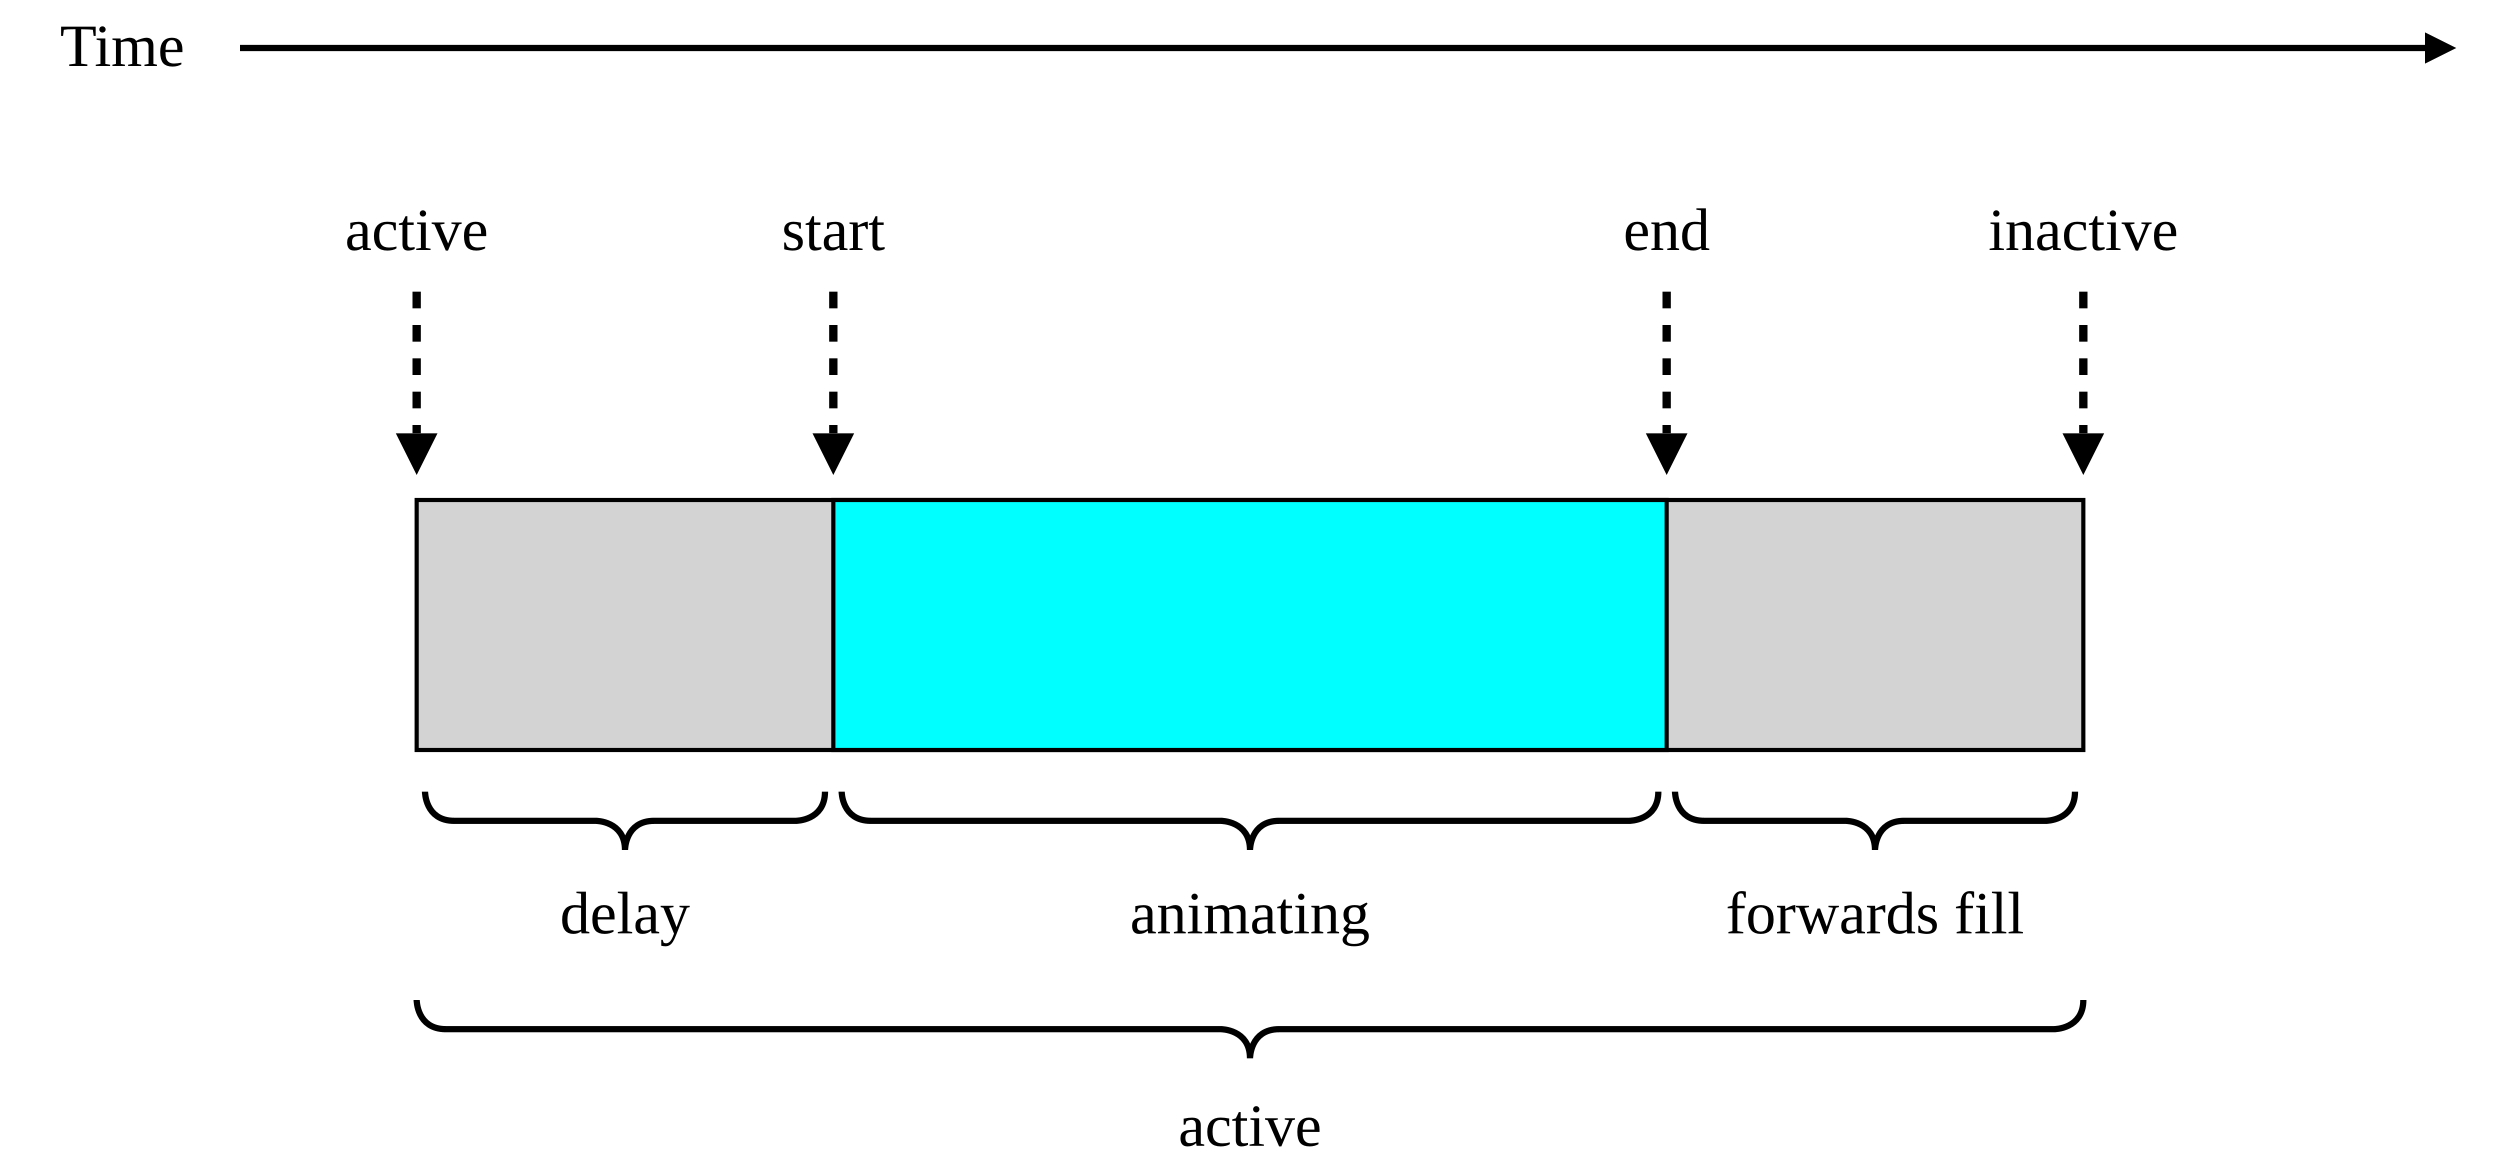
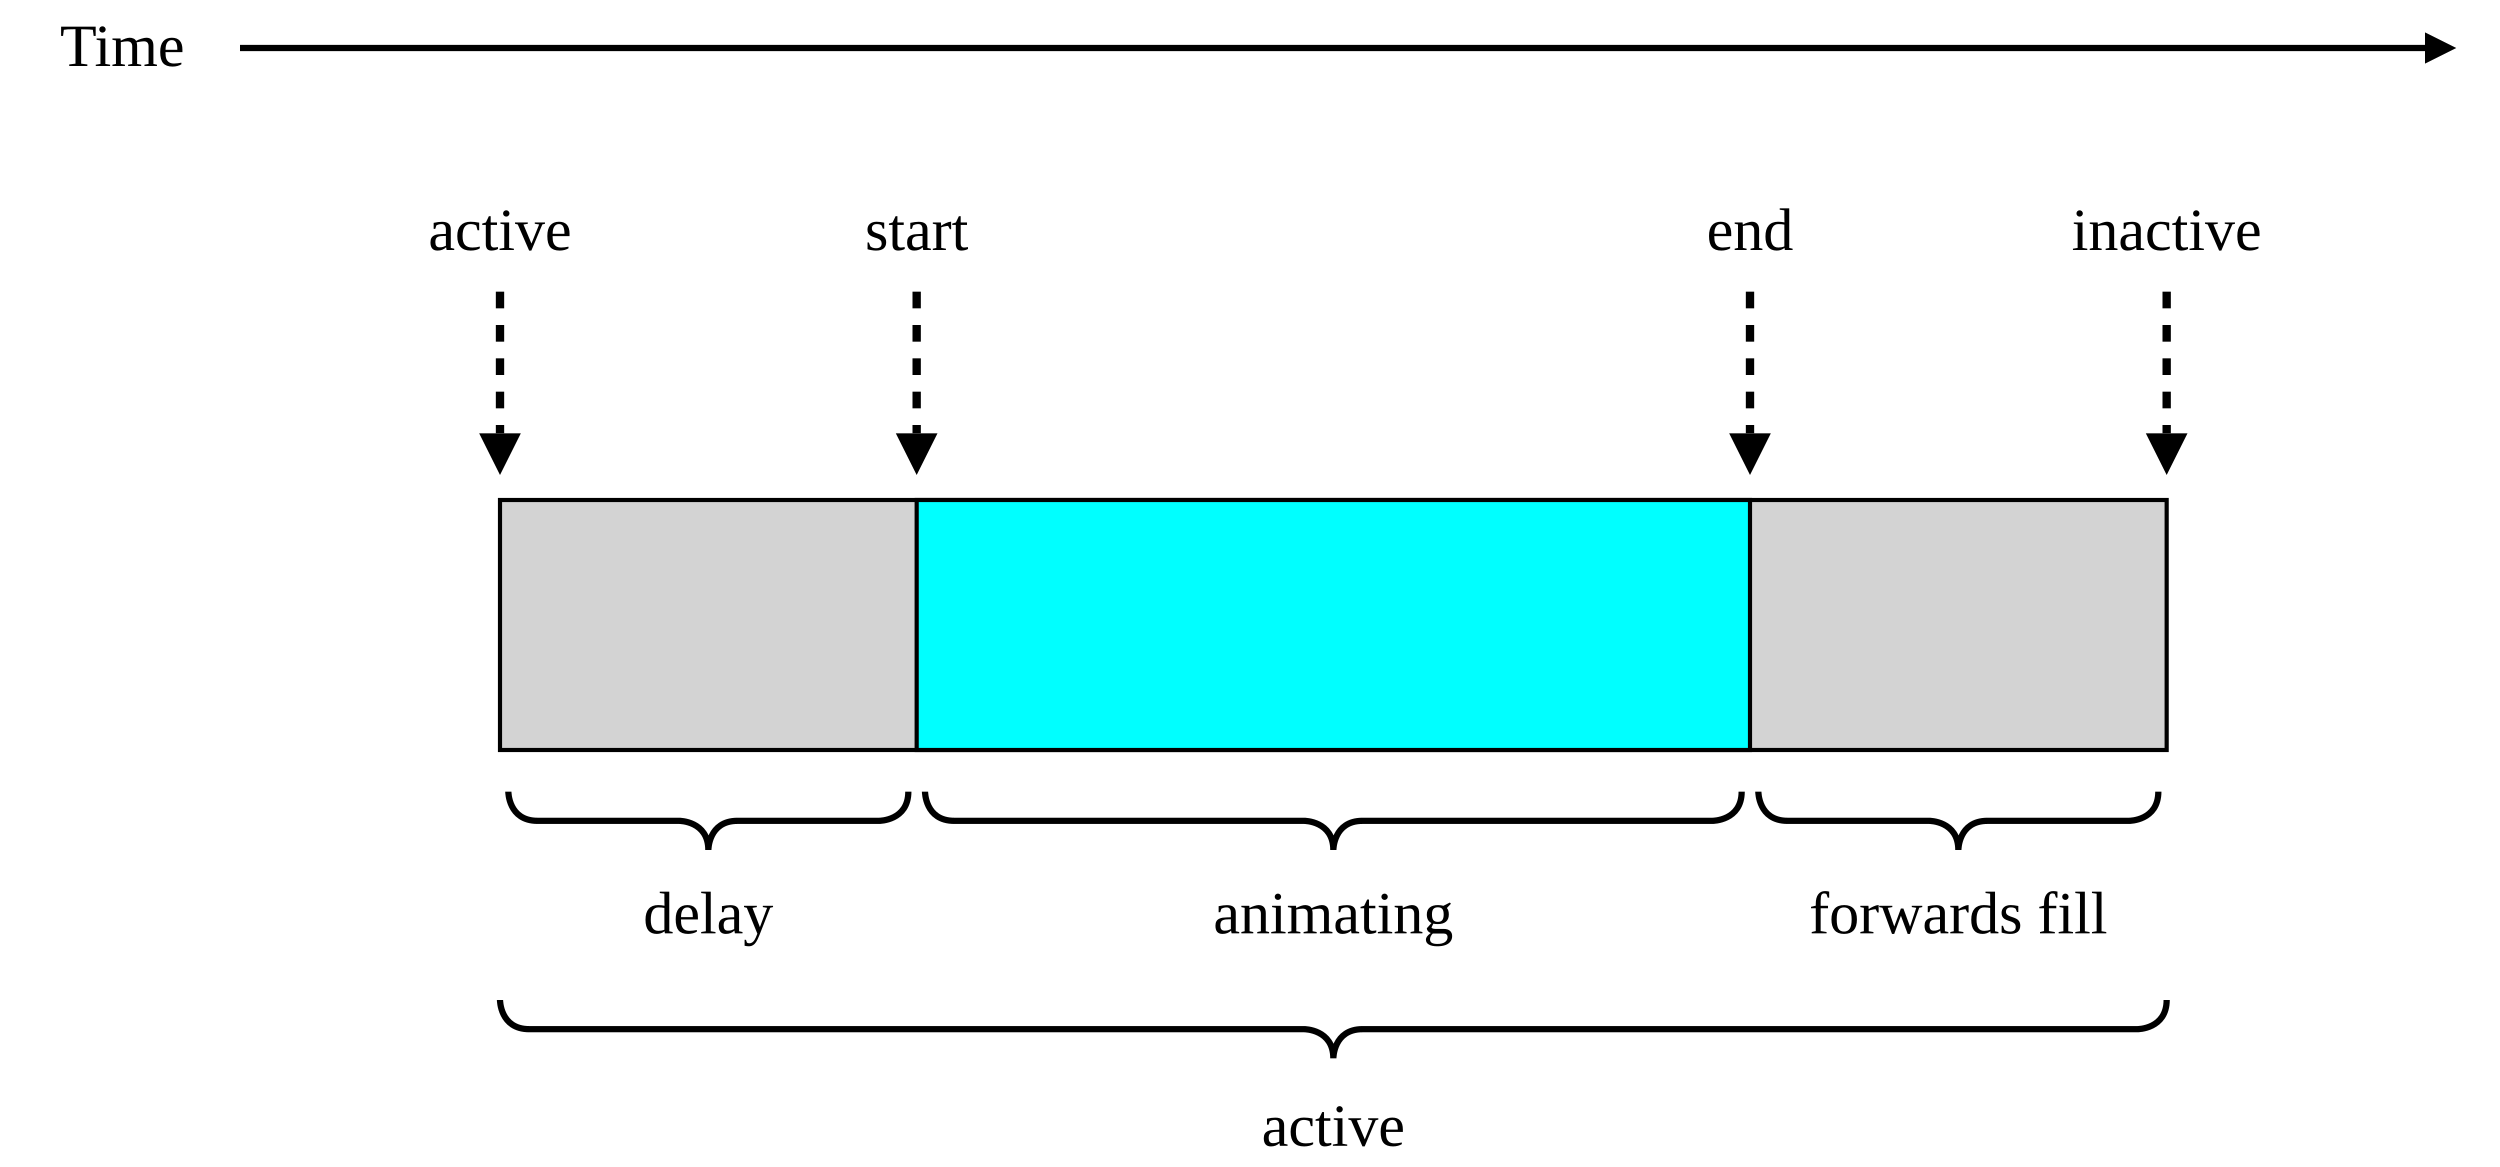
<svg xmlns="http://www.w3.org/2000/svg" width="100%" height="100%" viewBox="0 0 600 280">
  <defs>
    <style type="text/css">
    svg {
      font-size: 1.2em;
    }
    .arrowLine, .dottedArrow {
      stroke: black;
      stroke-width: 1.5;
      marker-end: url(#arrow);
      fill: none;
    }
    .dottedArrow {
      stroke-dasharray: 4 4;
      stroke-width: 2;
    }
    .activeSpan  {
      fill: lightgrey;
      stroke: black;
    }
    .animatingSpan  {
      fill: aqua;
      stroke: black;
    }
    .timeLabel, .regionLabel {
      text-anchor: middle;
    }
    .bracket {
      stroke: black;
      stroke-width: 1.5;
      fill: none;
    }
    </style>
    <marker id="arrow" viewBox="0 -5 10 10" orient="auto" markerWidth="5" markerHeight="5">
      <path d="M0-5l10 5l-10 5z" />
    </marker>
  </defs>
  <g>
    <text x="1em" y="1.1em">Time</text>
    <line x1="4em" x2="97%" y1="0.8em" y2="0.8em" class="arrowLine" />
  </g>
-   <g transform="translate(100 20)">
+   <g transform="translate(120 20)">
    <g transform="translate(0 40)">
      <text class="timeLabel">active</text>
      <text x="100" class="timeLabel">start</text>
      <text x="300" class="timeLabel">end</text>
      <text x="400" class="timeLabel">inactive</text>
    </g>
    <g transform="translate(0 50)">
      <path d="M0 0v34" class="dottedArrow" />
      <path d="M100 0v34" class="dottedArrow" />
      <path d="M300 0v34" class="dottedArrow" />
      <path d="M400 0v34" class="dottedArrow" />
    </g>
    <g transform="translate(0 100)">
      <rect width="400" height="60" class="activeSpan" />
      <rect x="100" width="200" height="60" class="animatingSpan" />
    </g>
    <g transform="translate(0 170)">
      <path d="M2 0s0 7 7 7h34s7 0 7 7c0 0 0-7 7-7h34s7 0 7-7" class="bracket" />
      <path d="M102 0s0 7 7 7h84s7 0 7 7c0 0 0-7 7-7h84s7 0 7-7" class="bracket" />
      <path d="M302 0s0 7 7 7h34s7 0 7 7c0 0 0-7 7-7h34s7 0 7-7" class="bracket" />
      <g transform="translate(0 34)">
        <text x="50" class="regionLabel">delay</text>
        <text x="200" class="regionLabel">animating</text>
        <text x="350" class="regionLabel">forwards fill</text>
      </g>
    </g>
    <g transform="translate(0 220)">
      <path d="M0 0s0 7 7 7h186s7 0 7 7c0 0 0-7 7-7h186s7 0 7-7" class="bracket" />
      <text x="200" y="35" class="regionLabel">active</text>
    </g>
  </g>
</svg>
